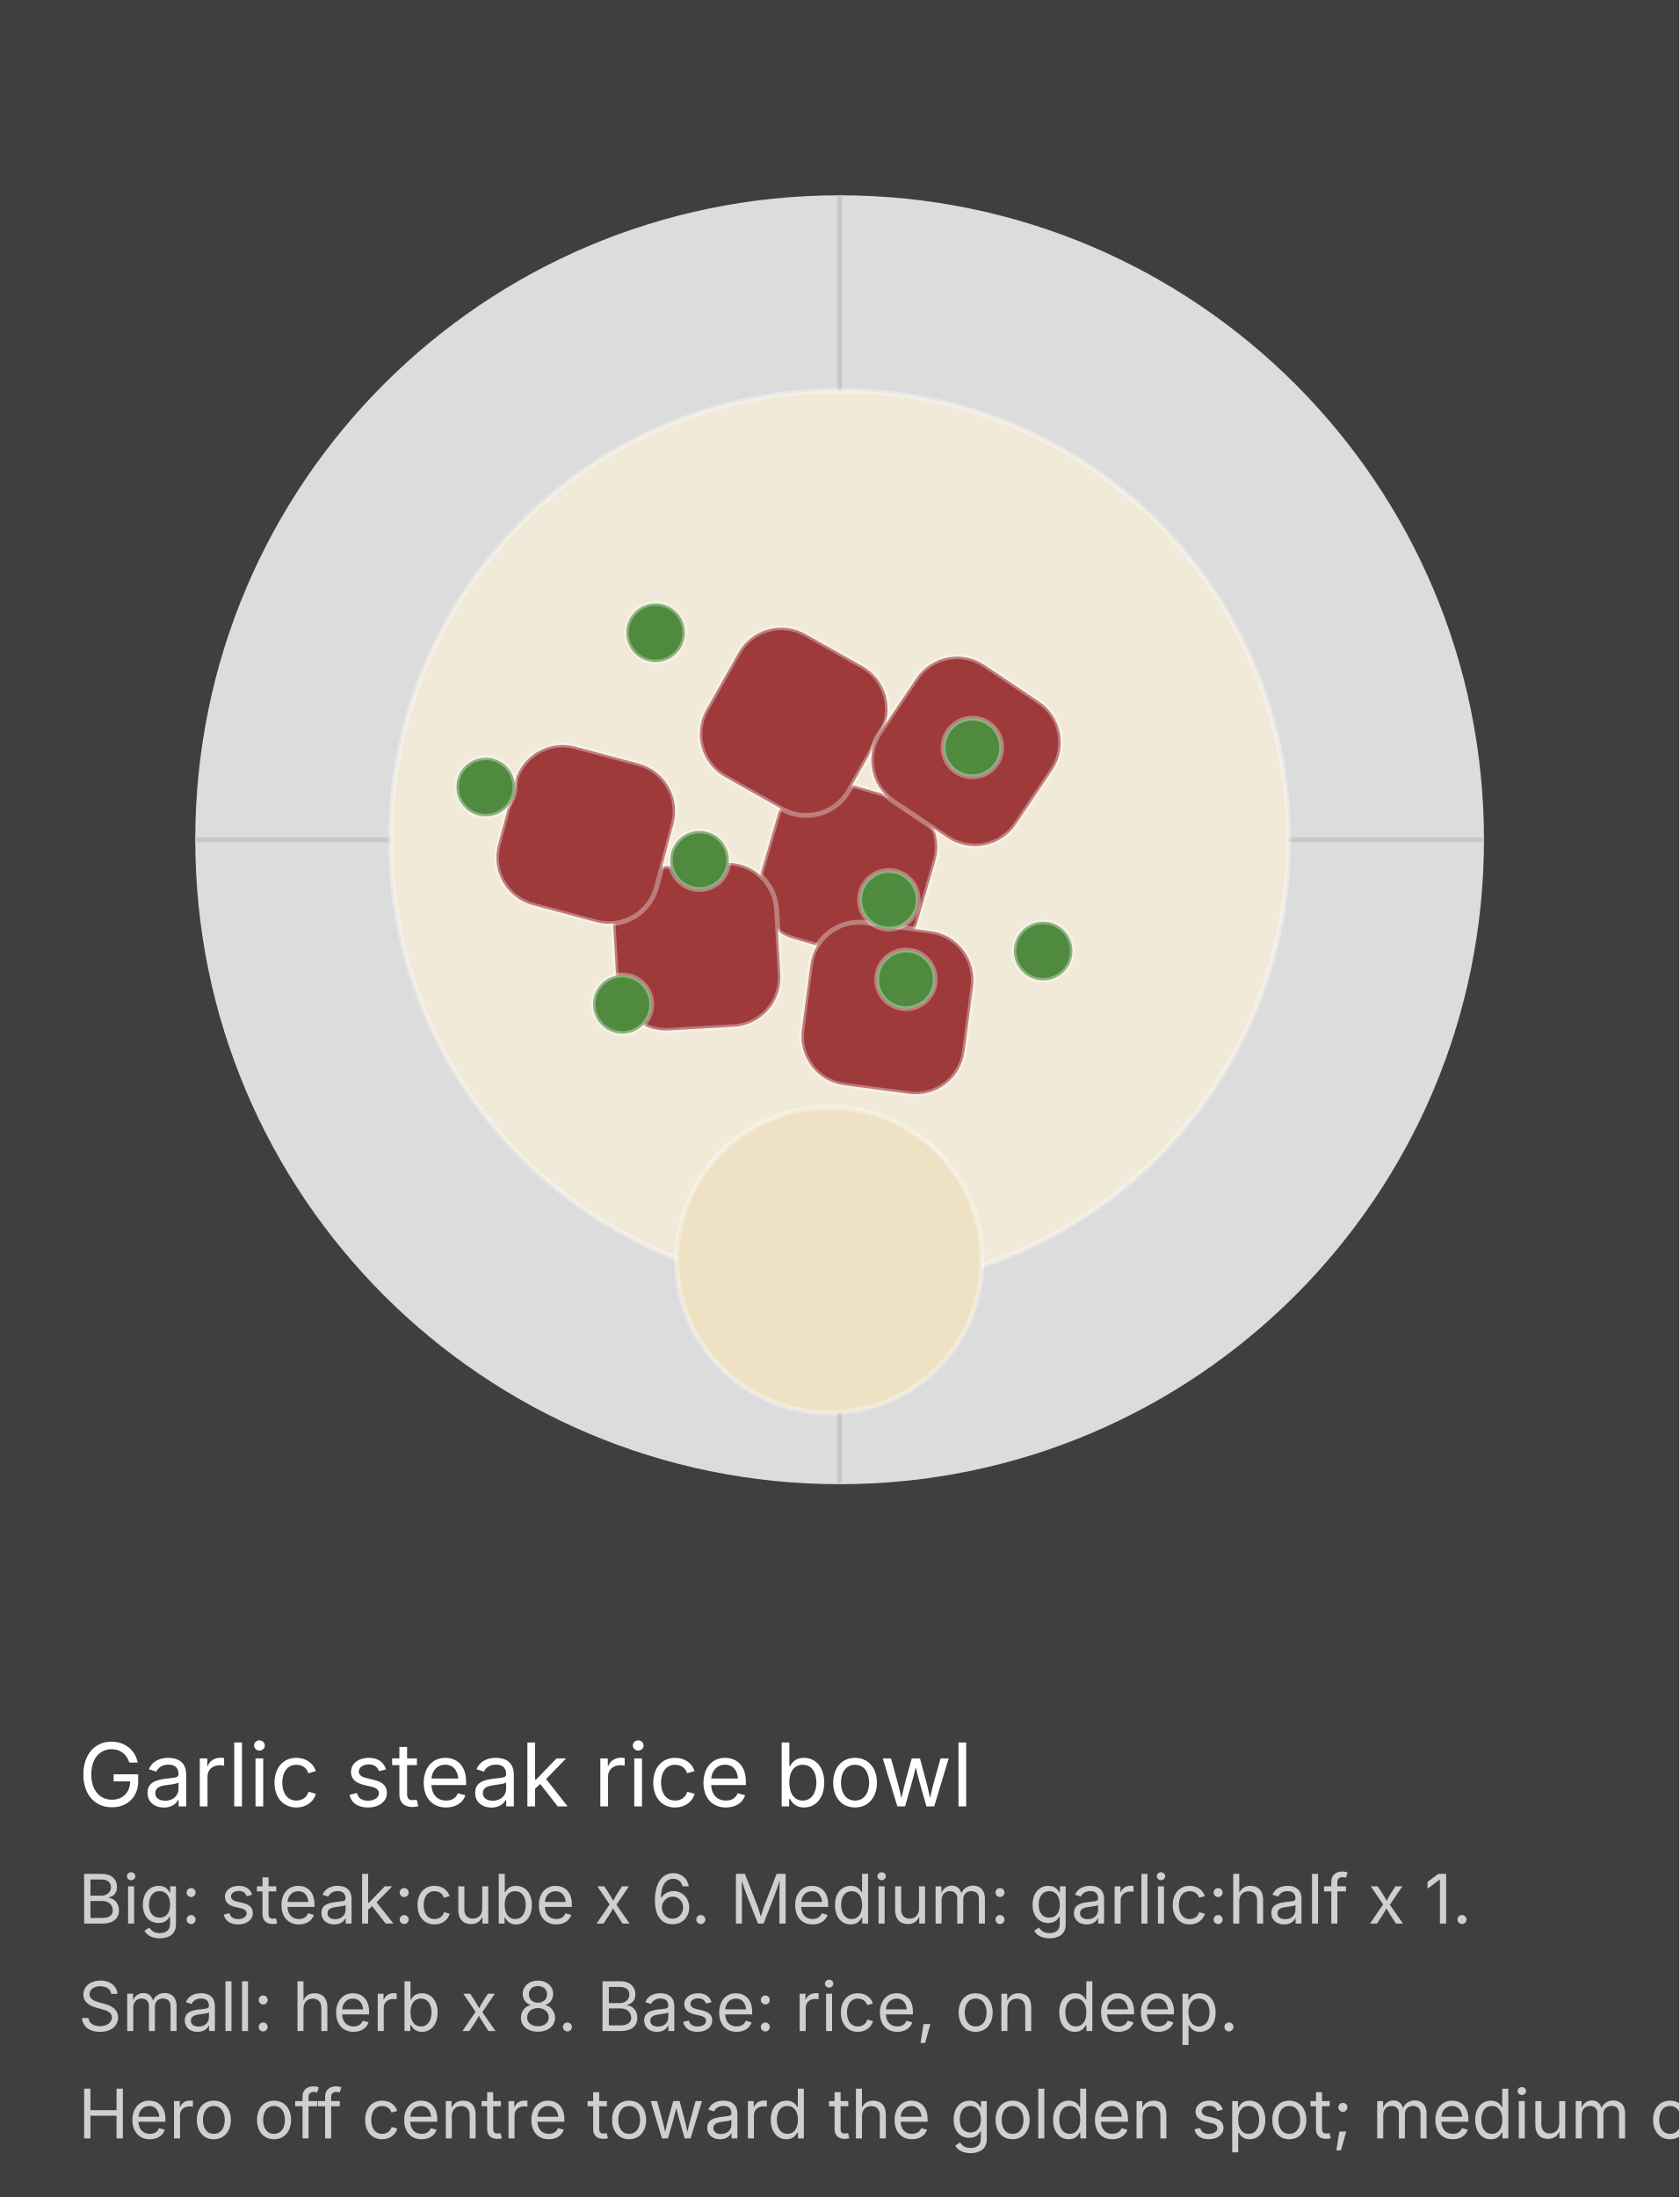
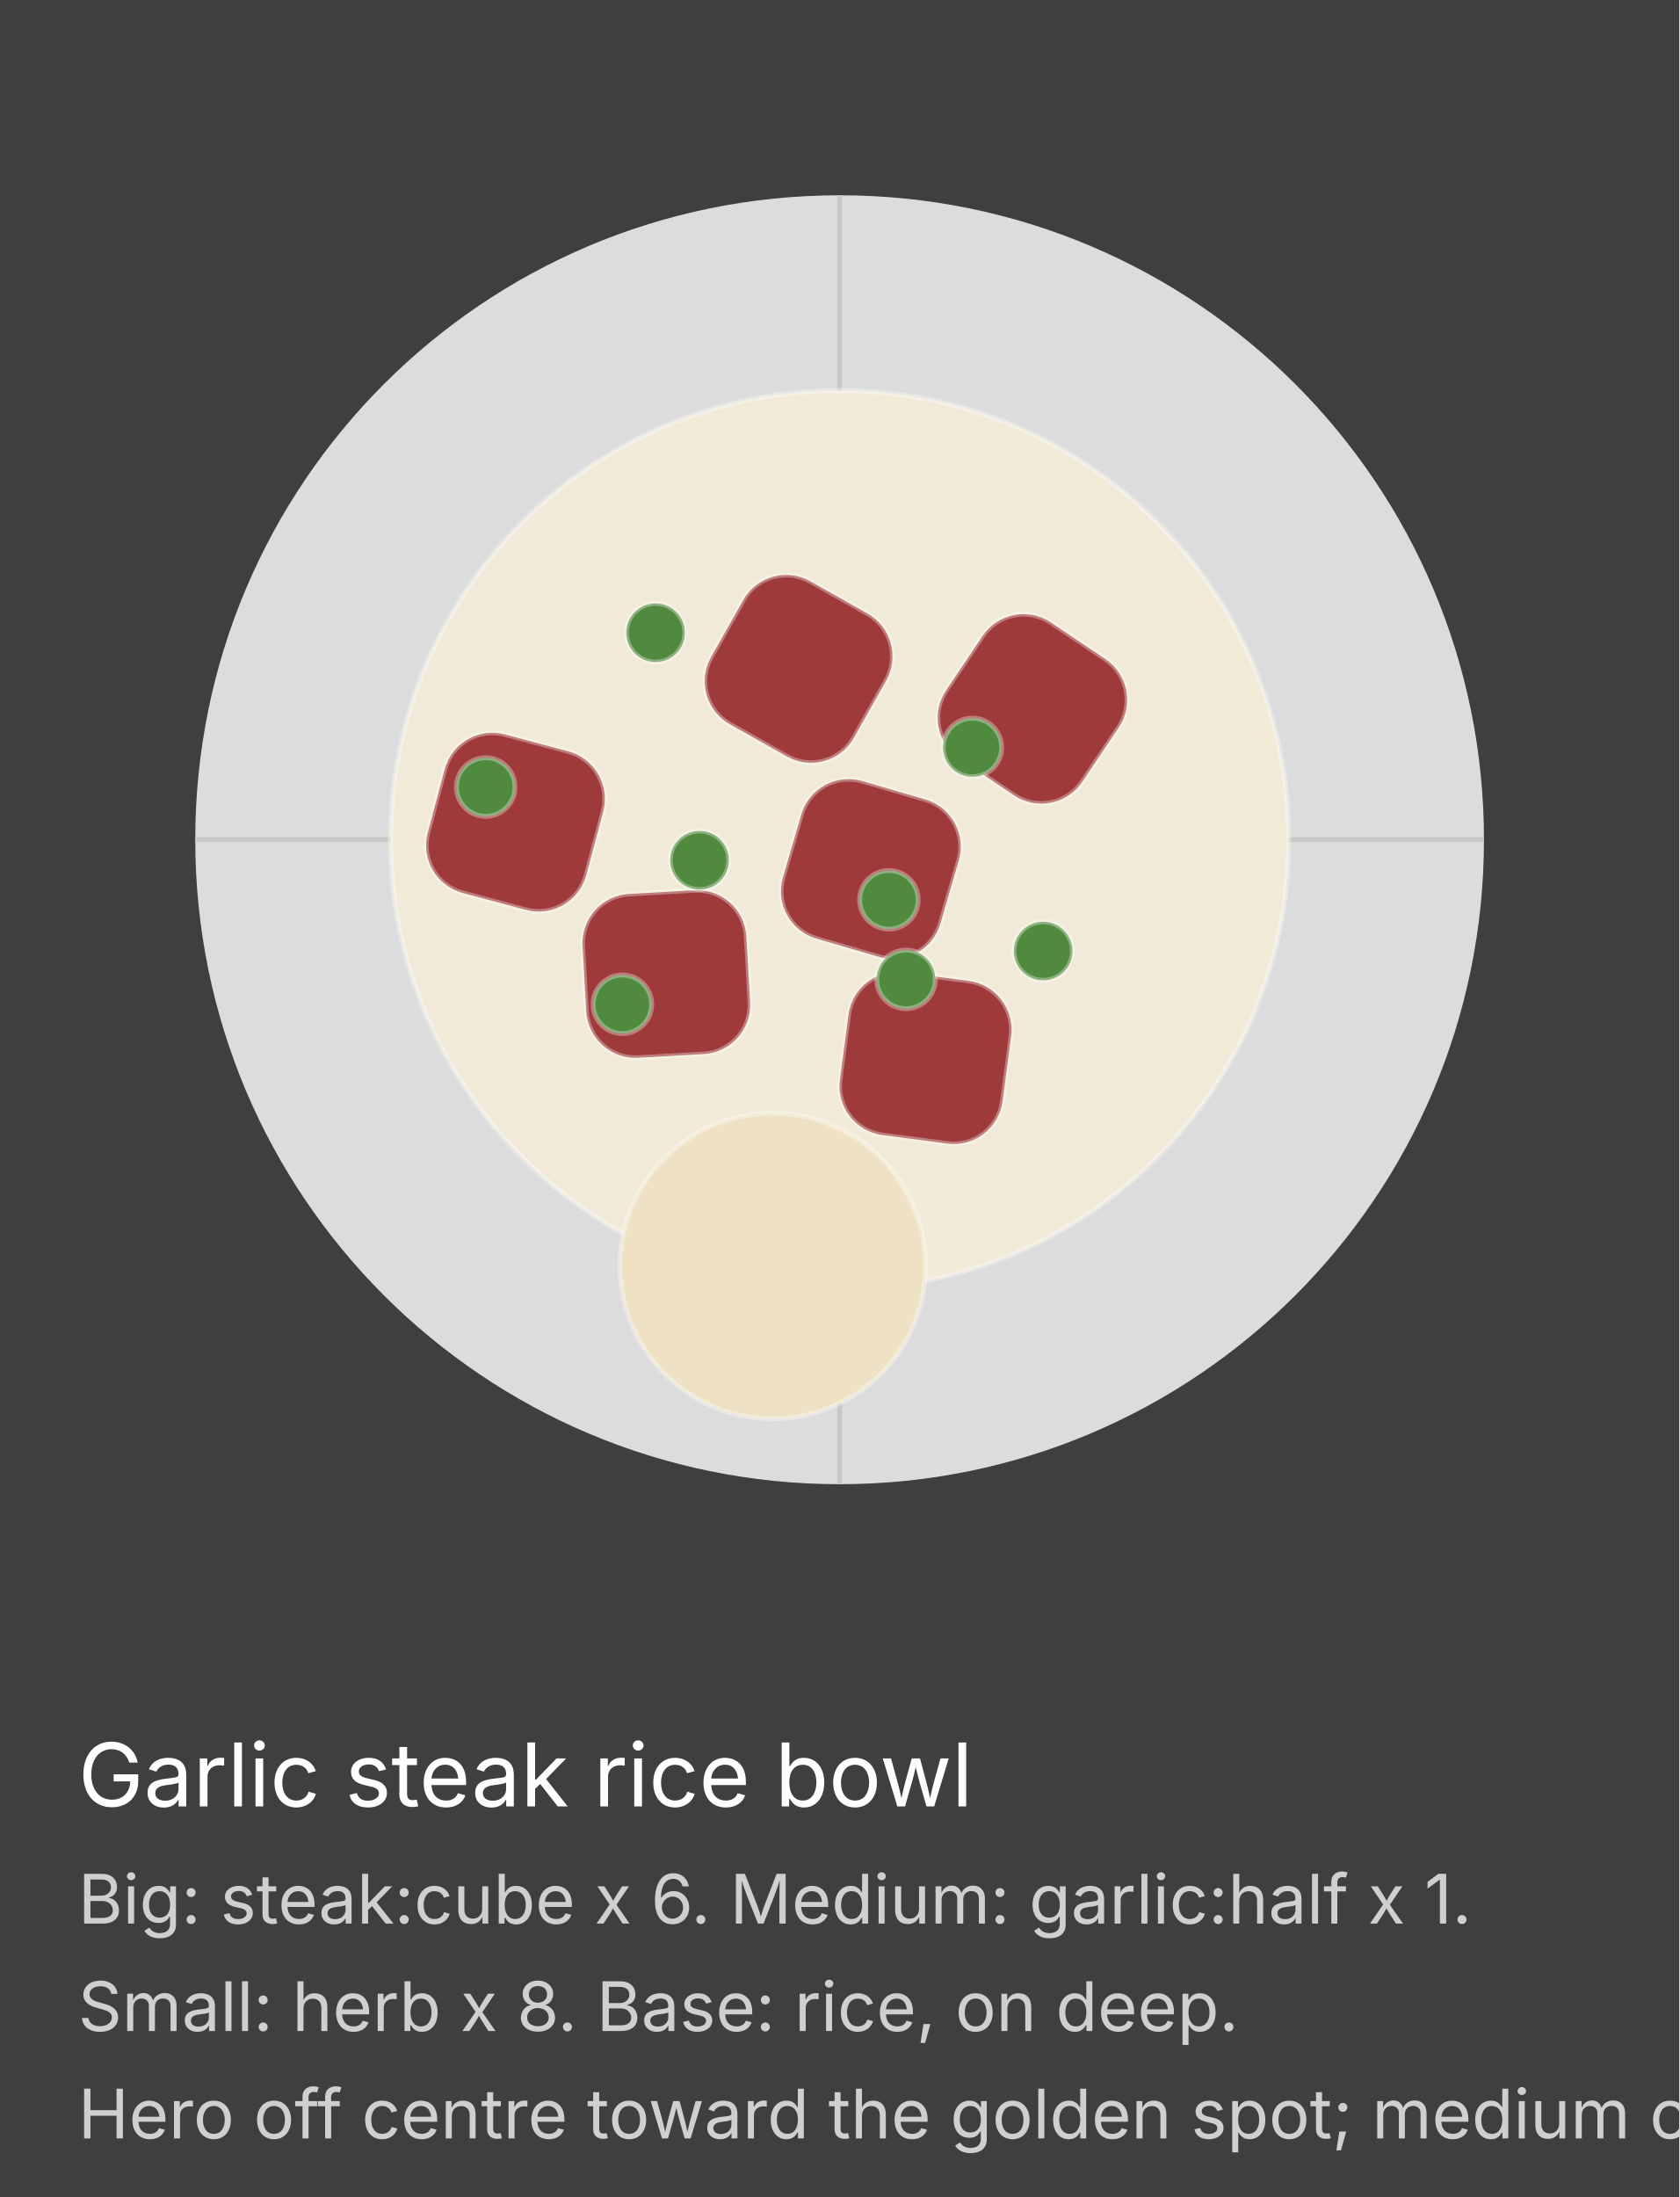
<svg xmlns="http://www.w3.org/2000/svg" width="344" height="450">
  <rect width="344" height="450" fill="#3f3f3f" />
  <circle cx="172.0" cy="172.0" r="132.0" fill="#dcdcdc" />
  <circle cx="172.0" cy="172.0" r="84.0" fill="none" stroke="#bdbdbd" stroke-dasharray="6 6" />
  <circle cx="172.0" cy="172.0" r="81.6" fill="none" stroke="#9fb6d8" stroke-dasharray="3 5" />
  <line x1="40.0" y1="172.0" x2="304.0" y2="172.0" stroke="#c8c8c8" />
  <line x1="172.0" y1="40.0" x2="172.0" y2="304.0" stroke="#c8c8c8" />
  <circle transform="translate(172.0 172.0) rotate(0)" r="92.0" fill="#f2ead8" stroke="#ffffff55" />
-   <rect transform="translate(173.6 178.0) rotate(196.2562)" x="-16.8" y="-16.8" width="33.6" height="33.6" rx="10.1" fill="#9e3a3a" stroke="#ffffff55" />
-   <rect transform="translate(142.7 193.9) rotate(266.7711)" x="-16.8" y="-16.8" width="33.6" height="33.6" rx="10.1" fill="#9e3a3a" stroke="#ffffff55" />
-   <rect transform="translate(162.6 147.8) rotate(209.4333)" x="-16.8" y="-16.8" width="33.6" height="33.6" rx="10.1" fill="#9e3a3a" stroke="#ffffff55" />
-   <rect transform="translate(181.8 206.5) rotate(97.50647)" x="-16.8" y="-16.8" width="33.6" height="33.6" rx="10.1" fill="#9e3a3a" stroke="#ffffff55" />
-   <rect transform="translate(120.0 170.9) rotate(14.95736)" x="-16.8" y="-16.8" width="33.6" height="33.6" rx="10.1" fill="#9e3a3a" stroke="#ffffff55" />
-   <rect transform="translate(197.9 153.9) rotate(303.8795)" x="-16.8" y="-16.8" width="33.6" height="33.6" rx="10.1" fill="#9e3a3a" stroke="#ffffff55" />
-   <circle transform="translate(169.9 258.1) rotate(77.62)" r="31.3" fill="#efe2c4" stroke="#ffffff55" />
+   <rect transform="translate(178.4 178.0) rotate(196.2562)" x="-16.8" y="-16.8" width="33.6" height="33.6" rx="10.1" fill="#9e3a3a" stroke="#ffffff55" />
+   <rect transform="translate(136.5 199.5) rotate(266.7711)" x="-16.8" y="-16.8" width="33.6" height="33.6" rx="10.1" fill="#9e3a3a" stroke="#ffffff55" />
+   <rect transform="translate(163.6 137.0) rotate(209.4333)" x="-16.8" y="-16.8" width="33.6" height="33.6" rx="10.1" fill="#9e3a3a" stroke="#ffffff55" />
+   <rect transform="translate(189.6 216.7) rotate(97.50647)" x="-16.8" y="-16.8" width="33.6" height="33.6" rx="10.1" fill="#9e3a3a" stroke="#ffffff55" />
+   <rect transform="translate(105.6 168.4) rotate(14.95736)" x="-16.8" y="-16.8" width="33.6" height="33.6" rx="10.1" fill="#9e3a3a" stroke="#ffffff55" />
+   <rect transform="translate(211.5 145.2) rotate(303.8795)" x="-16.8" y="-16.8" width="33.6" height="33.6" rx="10.1" fill="#9e3a3a" stroke="#ffffff55" />
+   <circle transform="translate(158.3 259.3) rotate(77.62)" r="31.3" fill="#efe2c4" stroke="#ffffff55" />
  <circle transform="translate(199.2 153.1) rotate(0)" r="6.0" fill="#4f8a3e" stroke="#ffffff55" />
  <circle transform="translate(185.6 200.6) rotate(0)" r="6.0" fill="#4f8a3e" stroke="#ffffff55" />
  <circle transform="translate(127.5 205.7) rotate(0)" r="6.0" fill="#4f8a3e" stroke="#ffffff55" />
  <circle transform="translate(99.5 161.2) rotate(0)" r="6.0" fill="#4f8a3e" stroke="#ffffff55" />
  <circle transform="translate(143.3 176.2) rotate(0)" r="6.0" fill="#4f8a3e" stroke="#ffffff55" />
  <circle transform="translate(213.7 194.8) rotate(0)" r="6.0" fill="#4f8a3e" stroke="#ffffff55" />
  <circle transform="translate(134.3 129.6) rotate(0)" r="6.0" fill="#4f8a3e" stroke="#ffffff55" />
  <circle transform="translate(182.1 184.3) rotate(0)" r="6.0" fill="#4f8a3e" stroke="#ffffff55" />
  <text x="16" y="370" fill="#ffffff" font-family="Inter, sans-serif" font-size="18">Garlic steak rice bowl</text>
  <text x="16" y="394" fill="#cfcfcf" font-family="Inter, sans-serif" font-size="14">Big: steak:cube x 6. Medium: garlic:half x 1.</text>
  <text x="16" y="416" fill="#cfcfcf" font-family="Inter, sans-serif" font-size="14">Small: herb x 8. Base: rice, on deep.</text>
  <text x="16" y="438" fill="#cfcfcf" font-family="Inter, sans-serif" font-size="14">Hero off centre toward the golden spot; medium on 62% of the ring, small clusters in the rest.</text>
</svg>
